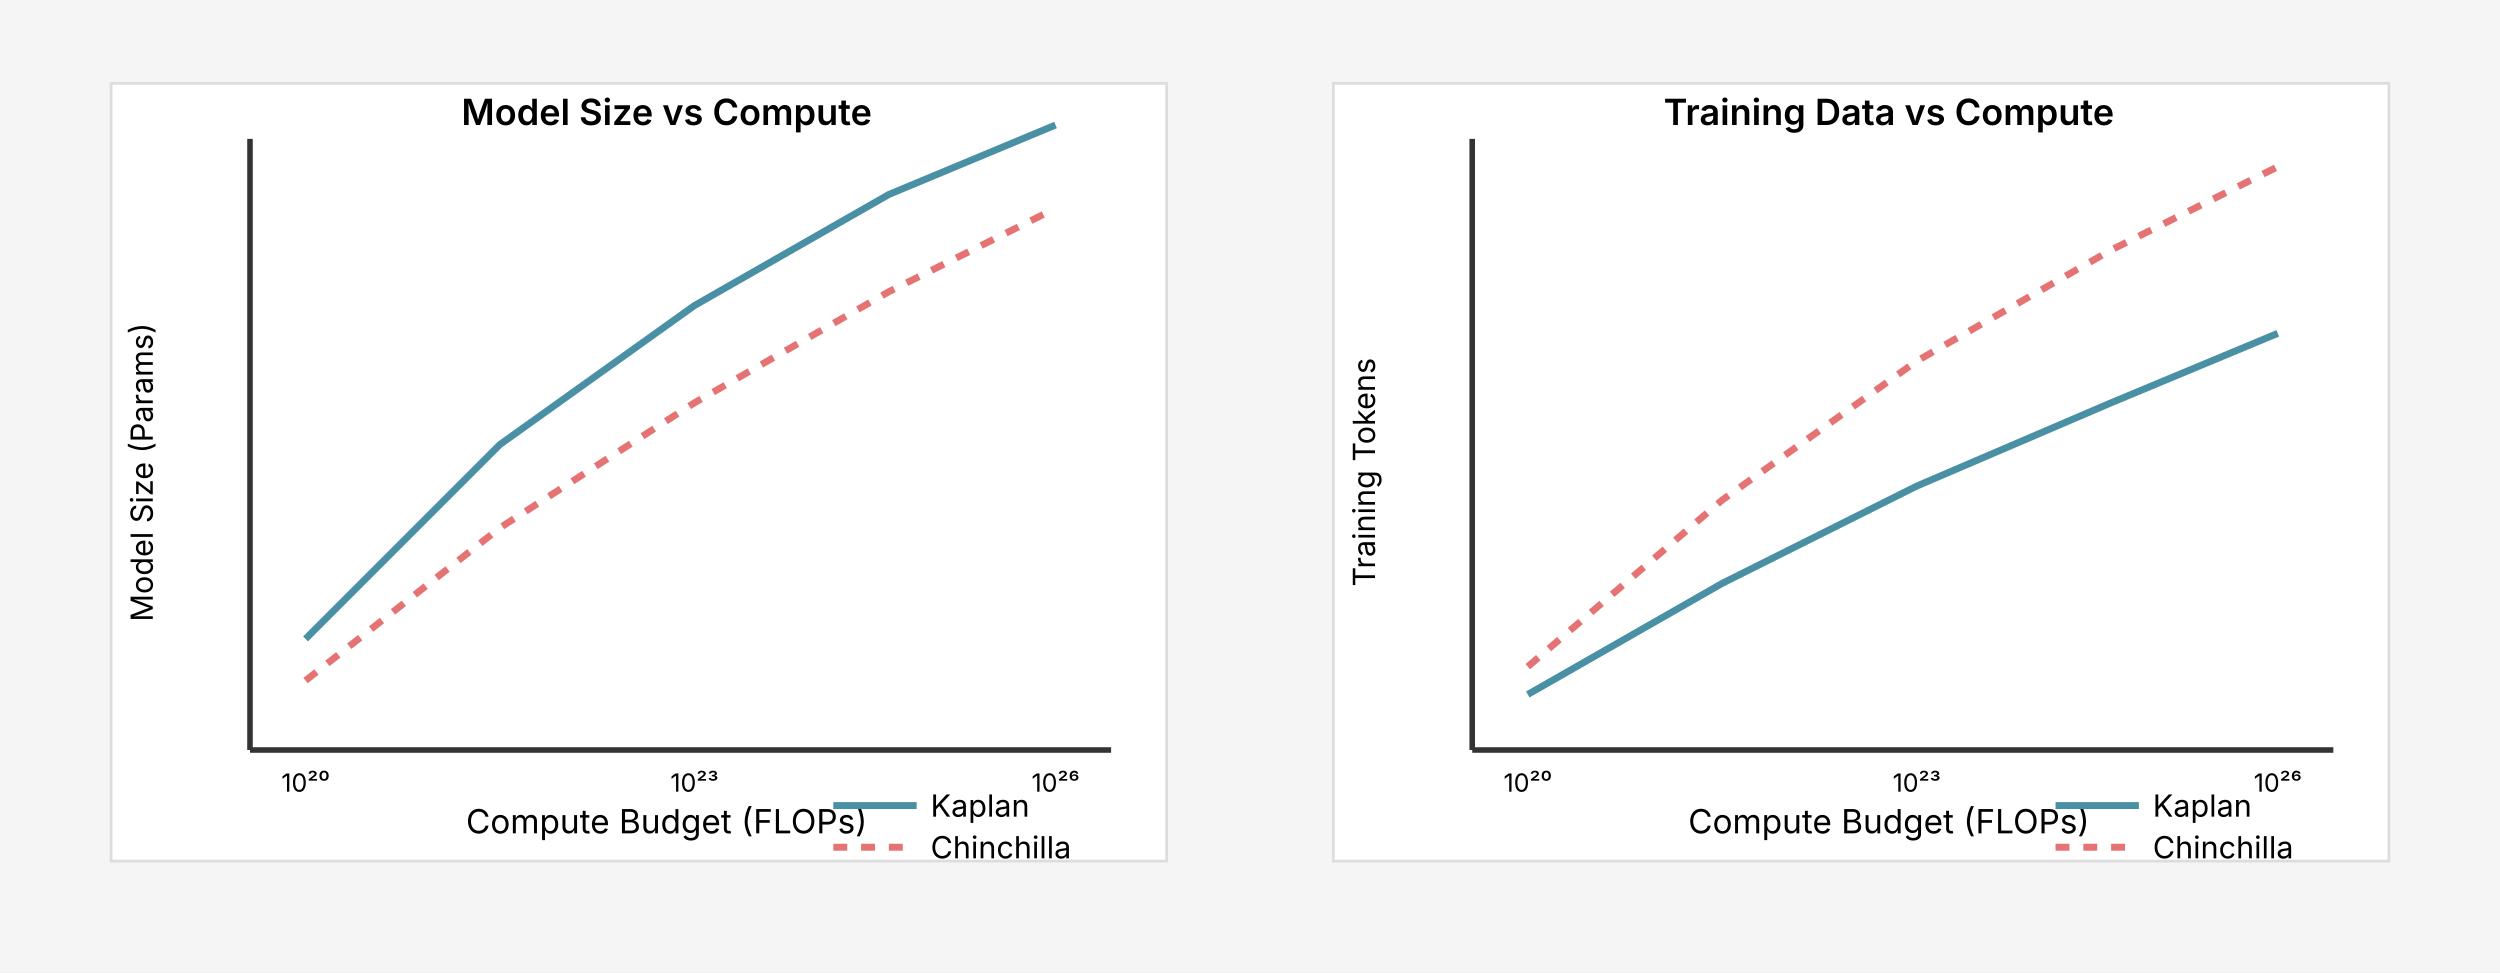
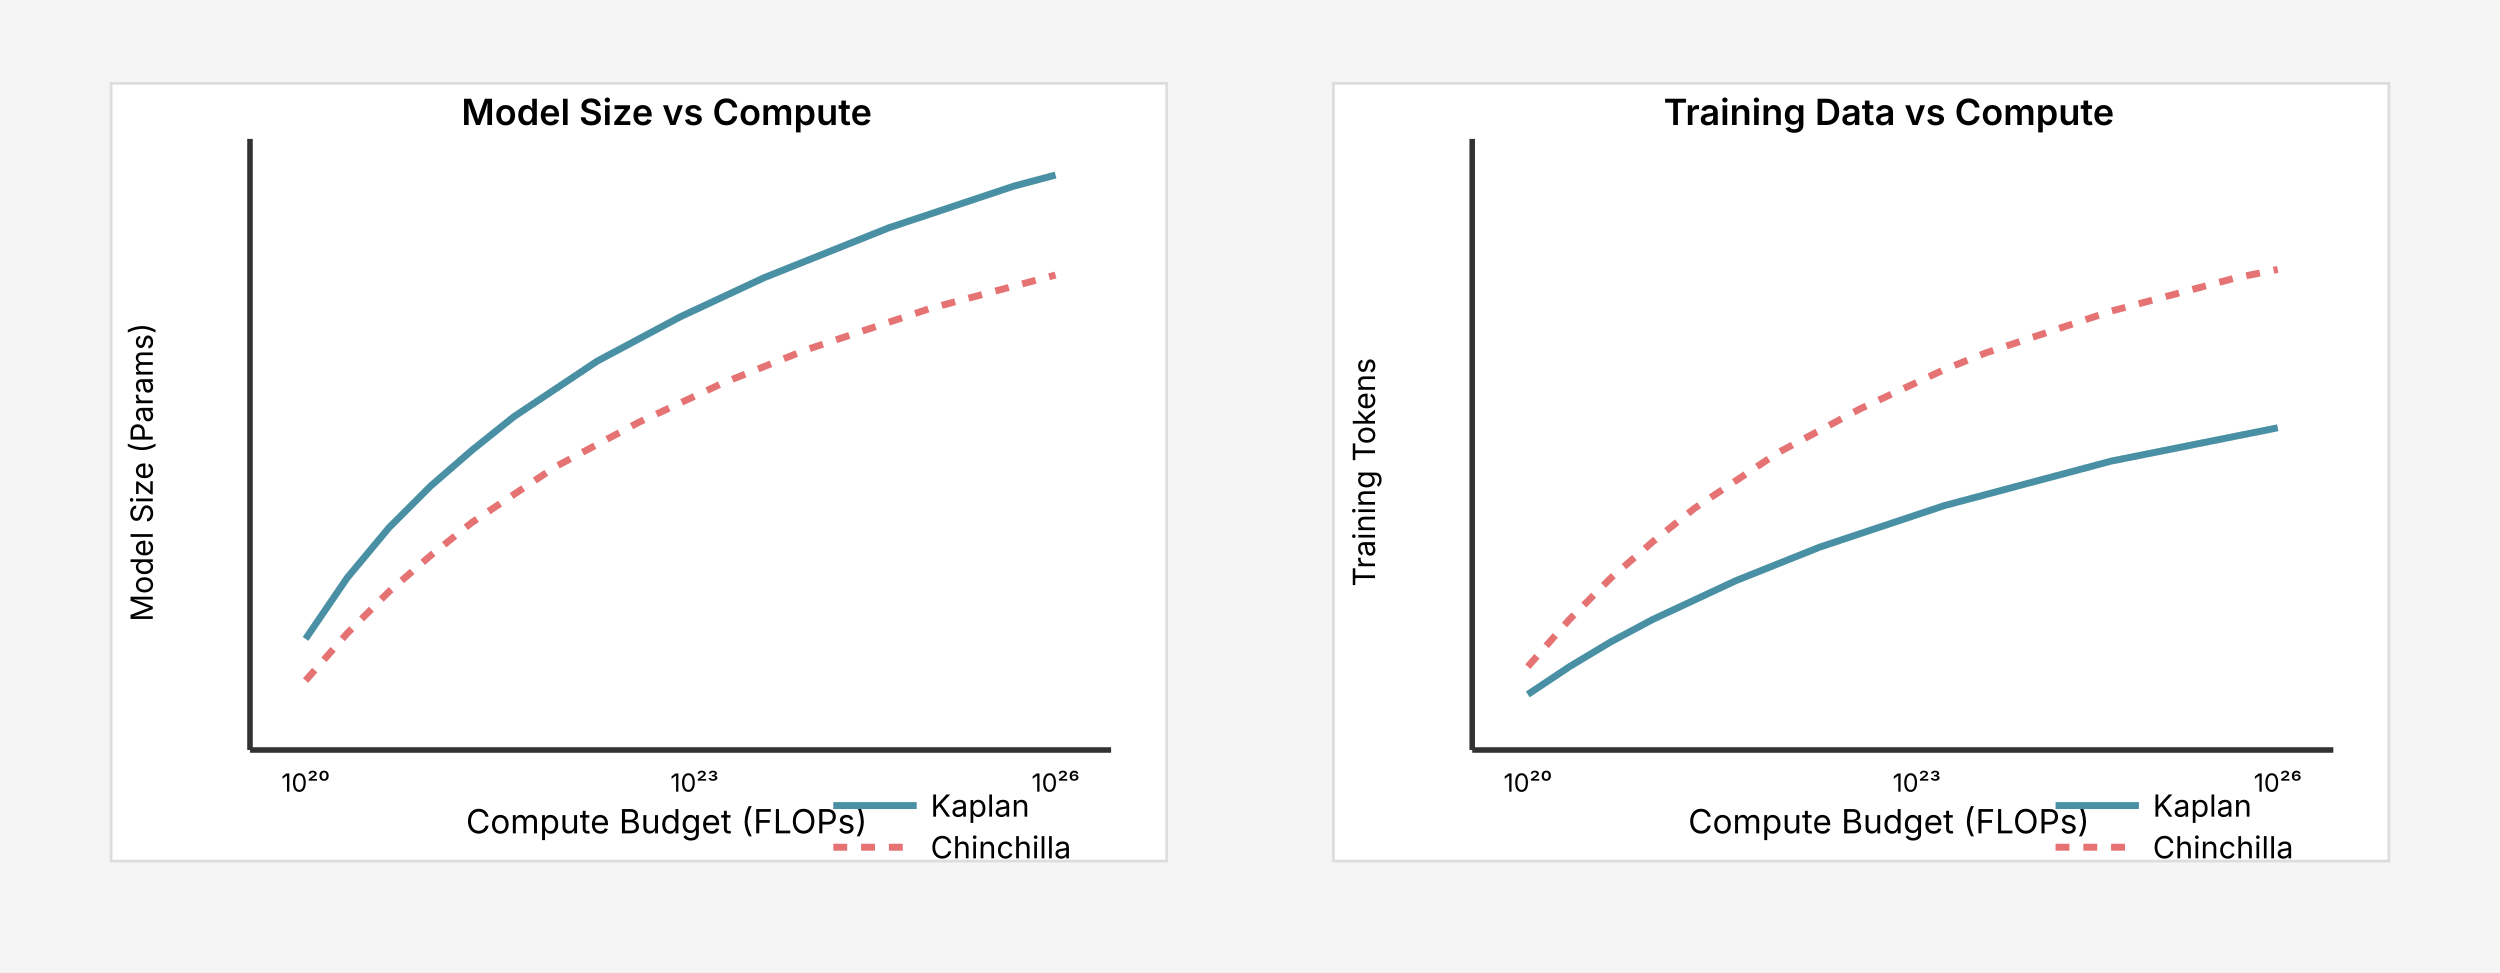
<svg xmlns="http://www.w3.org/2000/svg" viewBox="0 0 900 350">
  <style>
    /* Light mode (default) */
    text { fill: #000000; }
    .axis-text { fill: #000000; }
    .label-text { fill: #666666; }
    line[stroke="#333"] { stroke: #333333; }

    /* Dark mode */
    @media (prefers-color-scheme: dark) {
      text { fill: #ffffff; }
      .axis-text { fill: #ffffff; }
      .label-text { fill: #cccccc; }
      line[stroke="#333"] { stroke: #cccccc; }

      /* Darken backgrounds in dark mode */
      rect[fill="#f5f5f5"] { fill: #1a1a1a; }
      rect[fill="white"] { fill: #2d2d2d; }
      rect[stroke="#ddd"] { stroke: #555555; }
      line[stroke="#ddd"] { stroke: #555555; }

      /* Keep white text white in dark mode (for colored backgrounds) */
      text[fill="#fff"],
      text[fill="#ffffff"],
      text[fill="white"] {
        fill: #ffffff;
      }

      /* Keep colored text readable in dark mode */
      text[fill="#E57373"] { fill: #ef5350; }
      text[fill="#81C784"] { fill: #66bb6a; }
      text[fill="#FFB74D"] { fill: #ffa726; }
      text[fill="#4A90A4"] { fill: #4fc3f7; }

      /* Override dark inline text colors */
      text[fill="#000"],
      text[fill="#000000"],
      text[fill="#333"],
      text[fill="#666"] {
        fill: #ffffff;
      }
    }
  </style>
  <rect width="900" height="350" fill="#f5f5f5" />
  <g transform="translate(40, 30)">
    <rect width="380" height="280" fill="white" stroke="#ddd" stroke-width="1" />
    <line x1="50" y1="240" x2="360" y2="240" stroke="#333" stroke-width="2" />
    <line x1="50" y1="20" x2="50" y2="240" stroke="#333" stroke-width="2" />
-     <path d="M 70 200 L 140 130 L 210 80 L 280 40 L 340 15" fill="none" stroke="#4A90A4" stroke-width="2.5" />
-     <path d="M 70 215 L 140 160 L 210 115 L 280 75 L 340 45" fill="none" stroke="#E57373" stroke-width="2.5" stroke-dasharray="5,5" />
+     <path d="M 70 200 L 85 178 L 100 160 L 115 145 L 130 132 L 145 120 L 160 110 L 175 100 L 190 92 L 205 84 L 220 77 L 235 70 L 250 64 L 265 58 L 280 52 L 295 47 L 310 42 L 325 37 L 340 33" fill="none" stroke="#4A90A4" stroke-width="2.5" />
+     <path d="M 70 215 L 85 198 L 100 183 L 115 170 L 130 158 L 145 148 L 160 138 L 175 130 L 190 122 L 205 115 L 220 108 L 235 102 L 250 96 L 265 91 L 280 86 L 295 81 L 310 77 L 325 73 L 340 69" fill="none" stroke="#E57373" stroke-width="2.5" stroke-dasharray="5,5" />
    <text x="200" y="270" text-anchor="middle" font-family="system-ui, -apple-system, sans-serif" font-size="12">Compute Budget (FLOPs)</text>
    <text x="15" y="140" text-anchor="middle" font-family="system-ui, -apple-system, sans-serif" font-size="11" transform="rotate(-90, 15, 140)">Model Size (Params)</text>
    <text x="200" y="15" text-anchor="middle" font-family="system-ui, -apple-system, sans-serif" font-size="13" font-weight="600">Model Size vs Compute</text>
    <line x1="260" y1="260" x2="290" y2="260" stroke="#4A90A4" stroke-width="2.5" />
    <text x="295" y="264" font-family="system-ui, -apple-system, sans-serif" font-size="11">Kaplan</text>
    <line x1="260" y1="275" x2="290" y2="275" stroke="#E57373" stroke-width="2.5" stroke-dasharray="5,5" />
    <text x="295" y="279" font-family="system-ui, -apple-system, sans-serif" font-size="11">Chinchilla</text>
    <text x="70" y="255" text-anchor="middle" font-family="system-ui, -apple-system, sans-serif" font-size="9">10²⁰</text>
    <text x="210" y="255" text-anchor="middle" font-family="system-ui, -apple-system, sans-serif" font-size="9">10²³</text>
    <text x="340" y="255" text-anchor="middle" font-family="system-ui, -apple-system, sans-serif" font-size="9">10²⁶</text>
  </g>
  <g transform="translate(480, 30)">
    <rect width="380" height="280" fill="white" stroke="#ddd" stroke-width="1" />
    <line x1="50" y1="240" x2="360" y2="240" stroke="#333" stroke-width="2" />
    <line x1="50" y1="20" x2="50" y2="240" stroke="#333" stroke-width="2" />
-     <path d="M 70 220 L 140 180 L 210 145 L 280 115 L 340 90" fill="none" stroke="#4A90A4" stroke-width="2.5" />
-     <path d="M 70 210 L 140 150 L 210 100 L 280 60 L 340 30" fill="none" stroke="#E57373" stroke-width="2.5" stroke-dasharray="5,5" />
+     <path d="M 70 220 L 85 210 L 100 201 L 115 193 L 130 186 L 145 179 L 160 173 L 175 167 L 190 162 L 205 157 L 220 152 L 235 148 L 250 144 L 265 140 L 280 136 L 295 133 L 310 130 L 325 127 L 340 124" fill="none" stroke="#4A90A4" stroke-width="2.5" />
+     <path d="M 70 210 L 85 193 L 100 178 L 115 165 L 130 153 L 145 143 L 160 133 L 175 125 L 190 117 L 205 110 L 220 103 L 235 97 L 250 92 L 265 87 L 280 82 L 295 78 L 310 74 L 325 70 L 340 67" fill="none" stroke="#E57373" stroke-width="2.5" stroke-dasharray="5,5" />
    <text x="200" y="270" text-anchor="middle" font-family="system-ui, -apple-system, sans-serif" font-size="12">Compute Budget (FLOPs)</text>
    <text x="15" y="140" text-anchor="middle" font-family="system-ui, -apple-system, sans-serif" font-size="11" transform="rotate(-90, 15, 140)">Training Tokens</text>
    <text x="200" y="15" text-anchor="middle" font-family="system-ui, -apple-system, sans-serif" font-size="13" font-weight="600">Training Data vs Compute</text>
    <line x1="260" y1="260" x2="290" y2="260" stroke="#4A90A4" stroke-width="2.5" />
    <text x="295" y="264" font-family="system-ui, -apple-system, sans-serif" font-size="11">Kaplan</text>
    <line x1="260" y1="275" x2="290" y2="275" stroke="#E57373" stroke-width="2.5" stroke-dasharray="5,5" />
    <text x="295" y="279" font-family="system-ui, -apple-system, sans-serif" font-size="11">Chinchilla</text>
    <text x="70" y="255" text-anchor="middle" font-family="system-ui, -apple-system, sans-serif" font-size="9">10²⁰</text>
    <text x="210" y="255" text-anchor="middle" font-family="system-ui, -apple-system, sans-serif" font-size="9">10²³</text>
    <text x="340" y="255" text-anchor="middle" font-family="system-ui, -apple-system, sans-serif" font-size="9">10²⁶</text>
  </g>
</svg>
